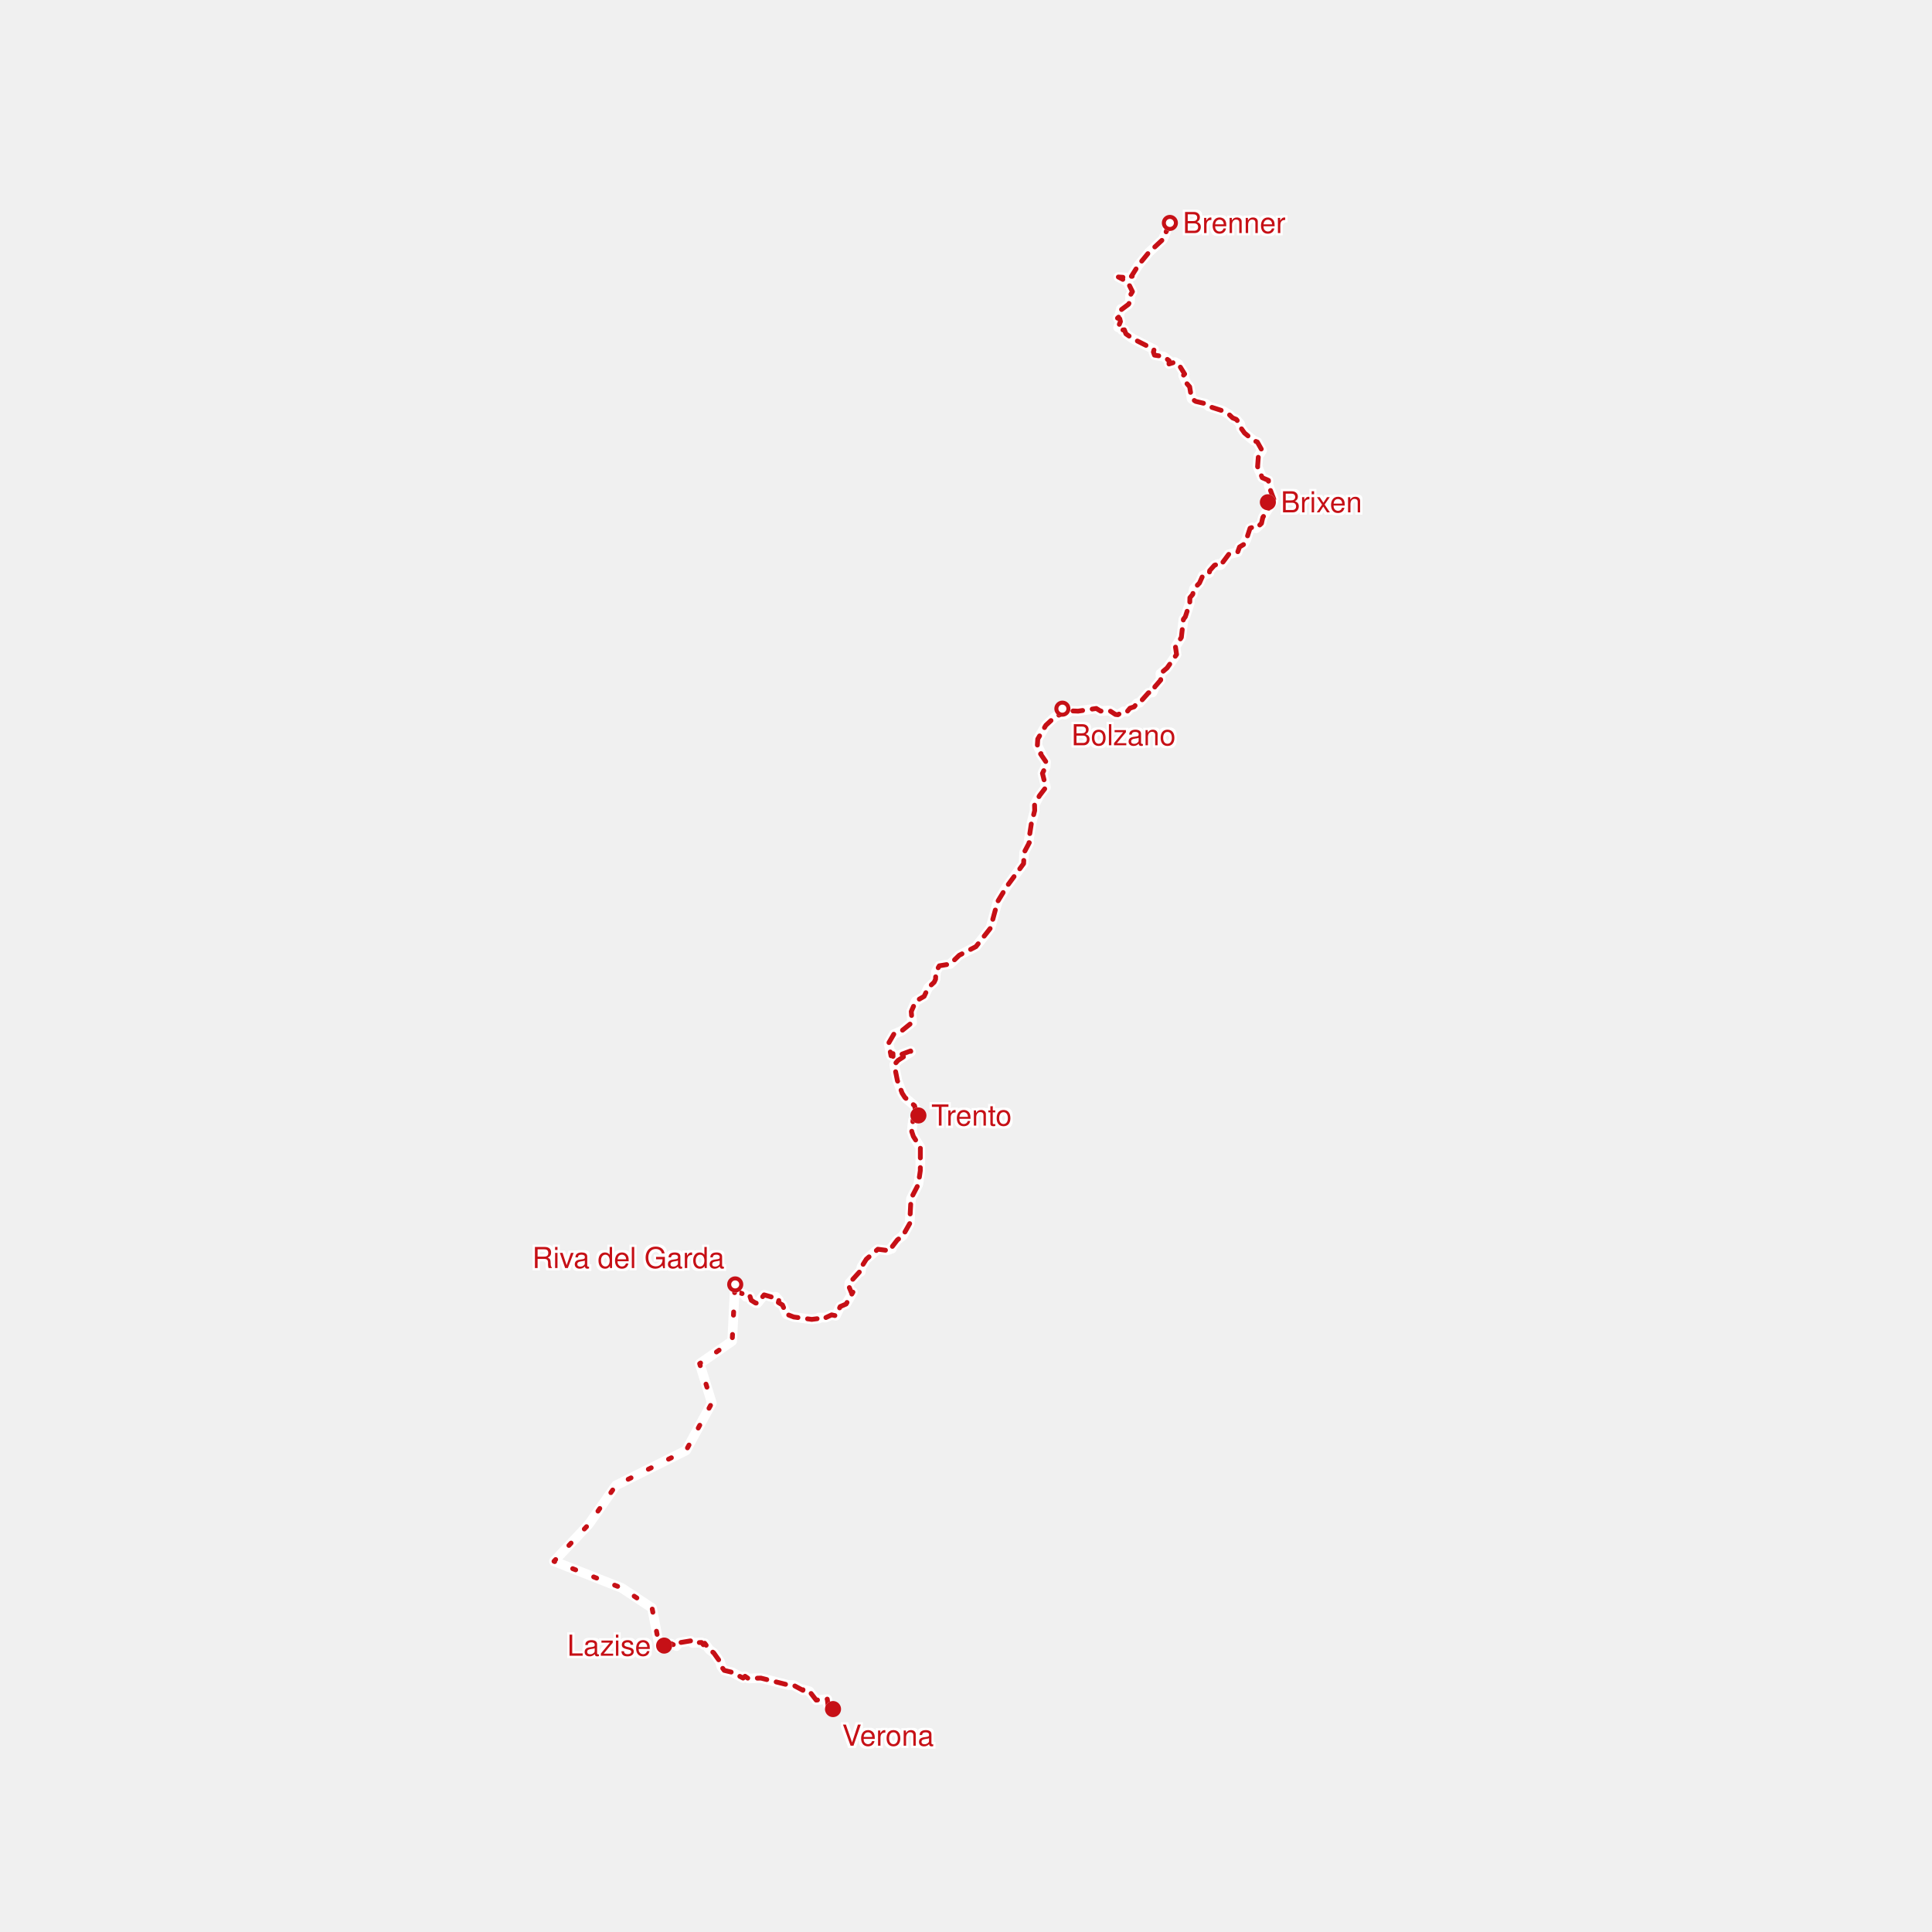
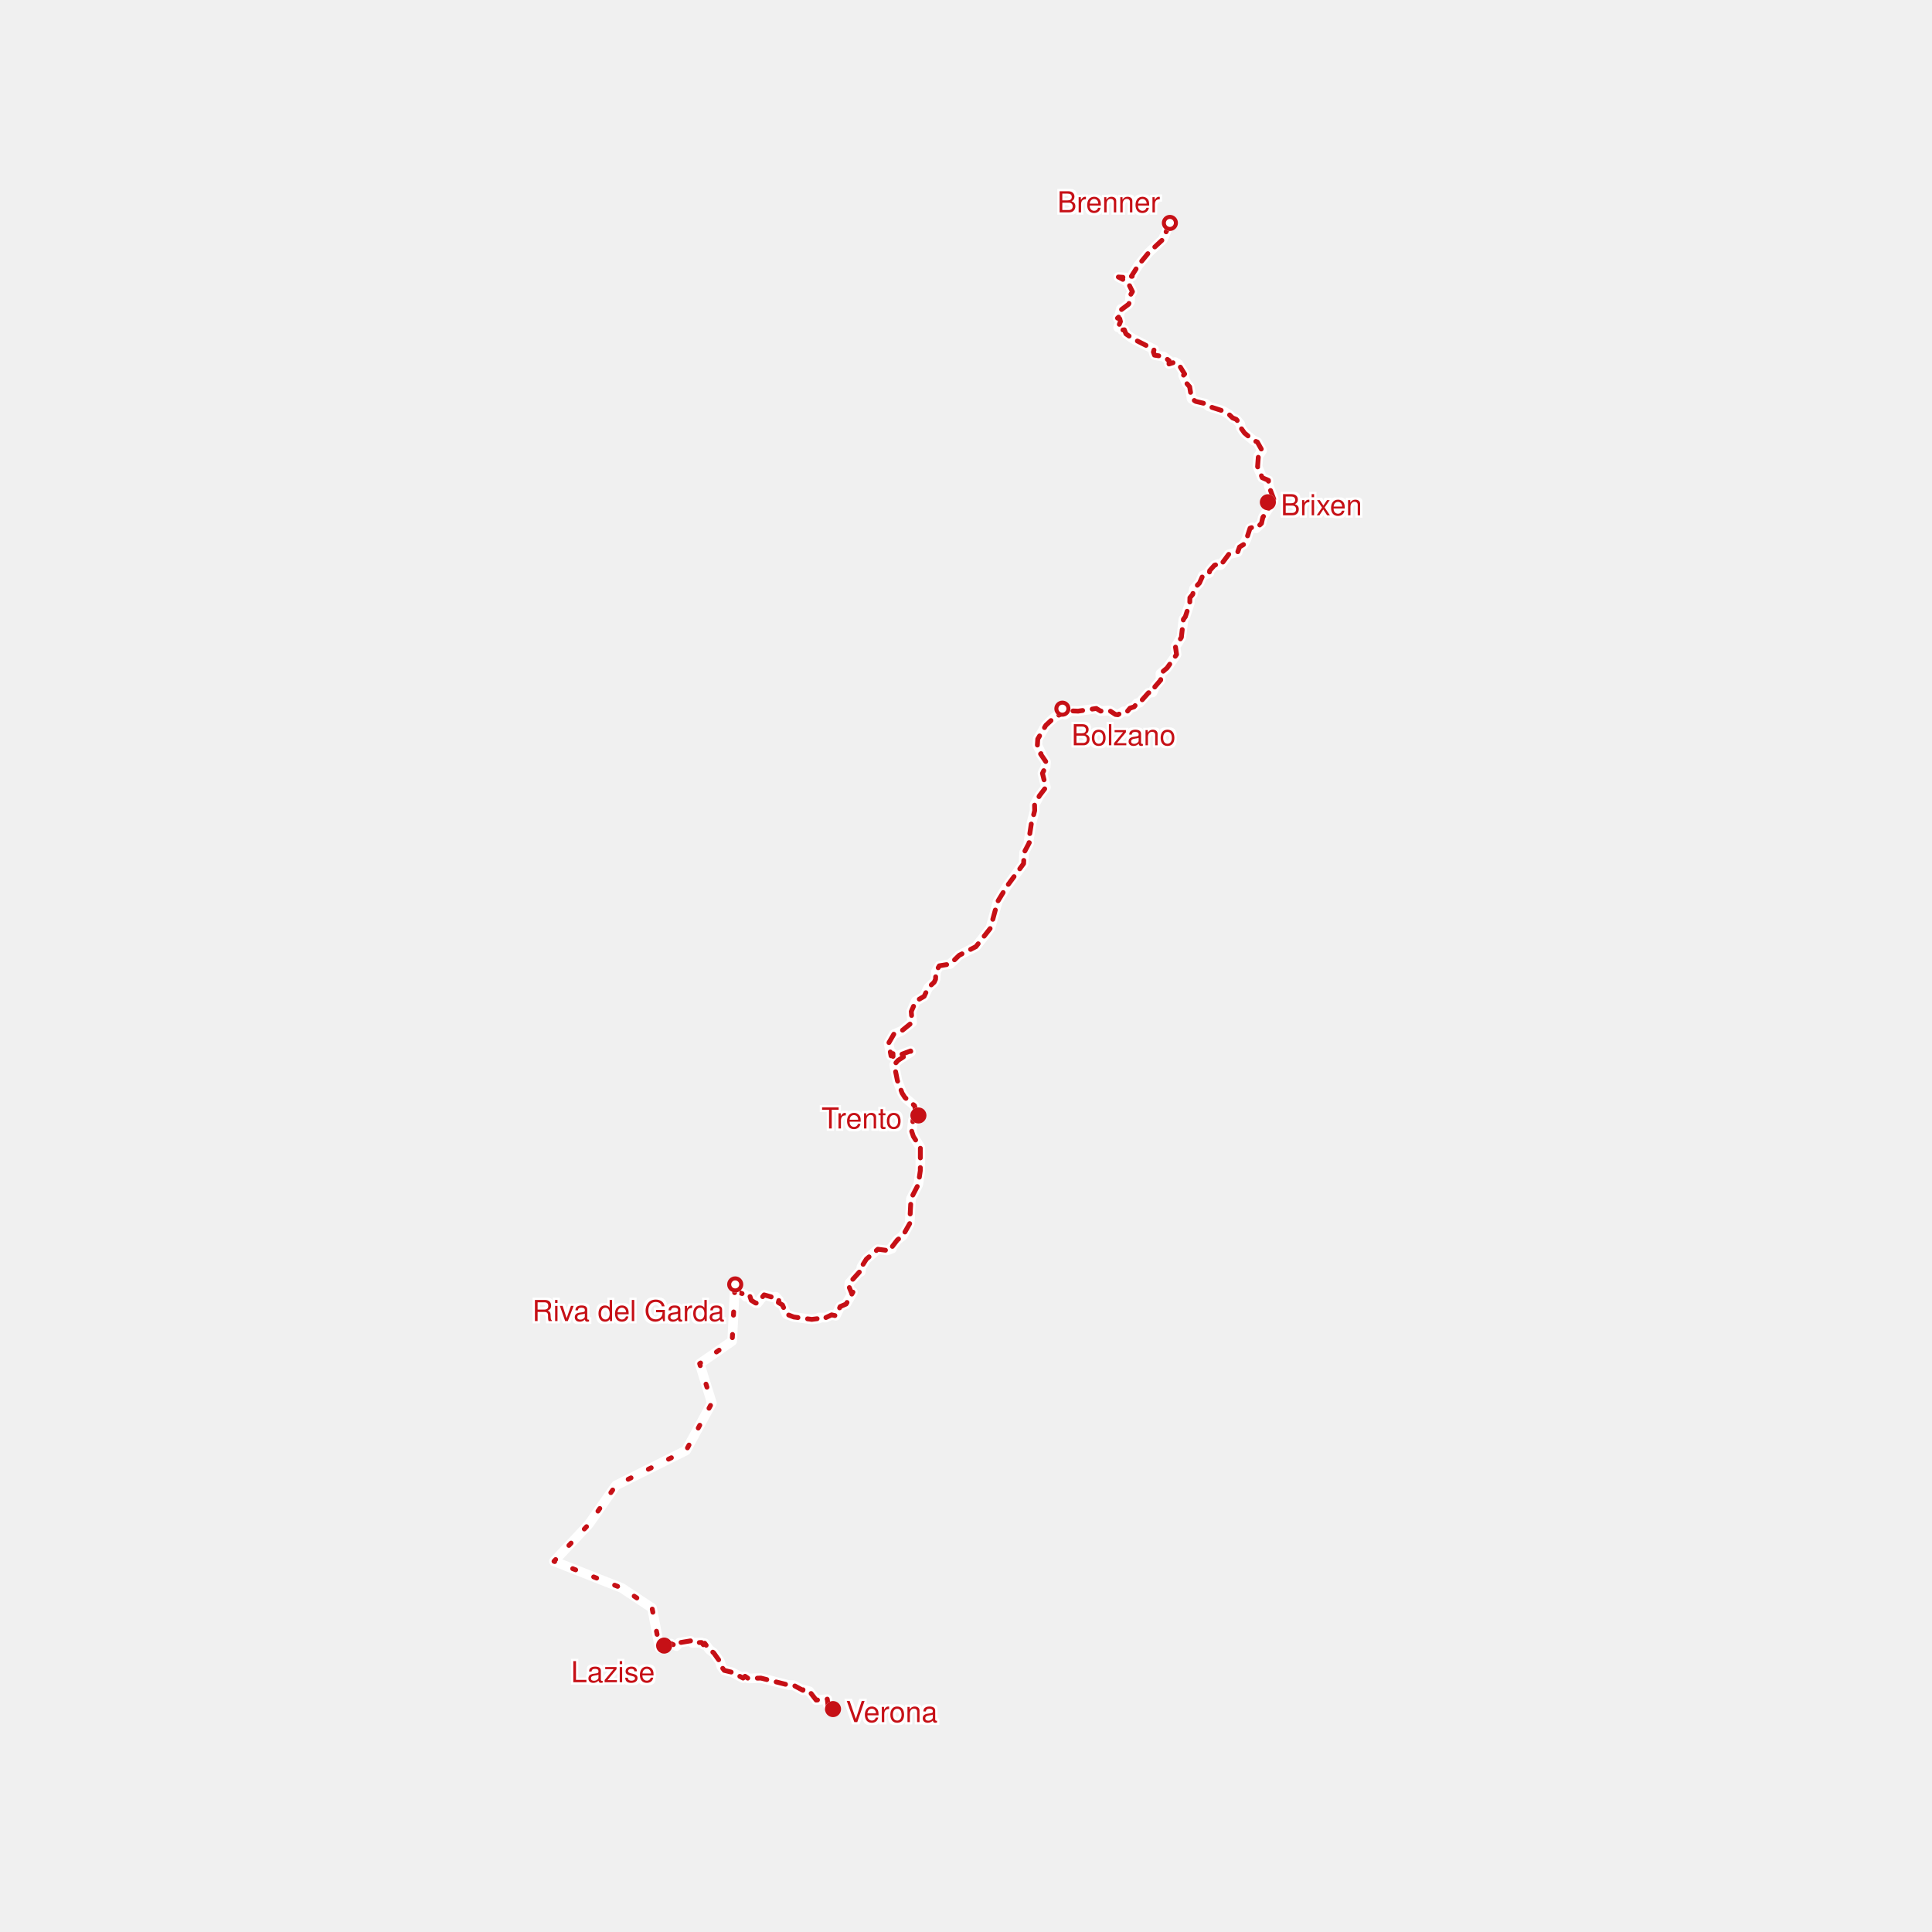
<svg xmlns="http://www.w3.org/2000/svg" version="1.1" viewBox="0 0 1200 1200">
  <style>
    .lineBackground {
      fill: none;
      stroke-width: 6;
      stroke: #FFFFFF;
      stroke-linejoin: round;
      stroke-linecap: round;
    }
  </style>
  <style>
    .line {
      fill: none;
      stroke-width: 3;
      stroke: #C61016;
      stroke-linejoin: round;
      stroke-dasharray: 6 6;
      stroke-linecap: round;
    }
  </style>
  <style>
    .flying {
      stroke-dasharray: 2 8;
    }
  </style>
  <style>
    .ferry {
      stroke-dasharray: 2 12;
    }
  </style>
  <style>
    .stage {
      r: 5;
      fill: #C61016;
    }
  </style>
  <style>
    .home {
      fill: #C61016;
    }
  </style>
  <style>
    .partialAttendance {
      opacity: 0.5;
    }
  </style>
  <style>
    .dayStop {
      r: 3.75;
      fill: none;
      stroke: #C61016;
      stroke-width: 2.5;
    }
  </style>
  <defs>
    <filter id="whiteOutlineEffect" width="200%" height="200%" x="-50%" y="-50%" color-interpolation-filters="sRGB">
      <feMorphology id="SvgjsFeMorphology1102" result="SvgjsFeMorphology1102" in="SourceAlpha" radius="1" operator="dilate" />
      <feColorMatrix id="SvgjsFeColorMatrix1103" result="SvgjsFeColorMatrix1103" in="SvgjsFeMorphology1102" values="-1 0 0 0 1 0 -1 0 0 1 0 0 -1 0 1 0 0 0 1 0" type="matrix" />
      <feMerge id="SvgjsFeMerge1104" result="SvgjsFeMerge1104" in="SourceGraphic">
        <feMergeNode id="SvgjsFeMergeNode1105" result="SvgjsFeMergeNode1105" in="SvgjsFeColorMatrix1103" />
        <feMergeNode id="SvgjsFeMergeNode1106" result="SvgjsFeMergeNode1106" in="SourceGraphic" />
      </feMerge>
    </filter>
    <mask id="SvgjsMask1107">
      <rect width="1200" height="1200" x="0" y="0" fill="white" />
      <circle r="5" cx="726.638" cy="138.462" fill="black" />
      <circle r="5" cx="787.492" cy="311.951" fill="black" />
      <circle r="5" cx="659.869" cy="440.162" fill="black" />
      <circle r="5" cx="570.435" cy="692.822" fill="black" />
      <circle r="5" cx="456.654" cy="797.776" fill="black" />
      <circle r="5" cx="412.508" cy="1022.105" fill="black" />
      <circle r="5" cx="517.398" cy="1061.538" fill="black" />
    </mask>
  </defs>
  <style>
    .label {
      font-family: Helvetica;
      font-size: 18px;
      fill: #C61016;
      filter: url(#whiteOutlineEffect);
    }
  </style>
  <style>
    .labelRect {
      display: none;
    }
  </style>
  <style>
    .elevationMarker {
      fill: #C61016;
    }
  </style>
  <path d="M726.639 138.461L722.314 148.691L713.555 156.809L707.088 164.703L702.722 171.631L703.233 171.595L701.852 172.505L694.625 172.056L700.429 175.14L703.38 181.144L701.962 183.502L701.831 187.452L700.928 189.008L696.521 192.311L696.17 191.899L695.095 196.679L694.106 197.589L695.499 198.001L695.929 199.712L694.482 203.349L696.325 203.589L696.91 205.006L698.353 204.839L699.338 207.369L703.736 210.431L716.833 217.08L716.4 218.671L717.066 220.584L722.76 221.456L726.161 224.039L726.091 226.071L729.815 224.9L731.941 226.101L735.8 232.305L734.9 233.231L736.94 237.976L738.914 240.241L740.124 247.66L742.716 249.321L748.839 250.772L750.805 252.403L759.553 255.204L763.4 257.443L765.603 259.557L767.871 260.483L770.332 263.396L770.839 265.934L772.981 268.942L778.626 273.616L780.952 274.541L783.932 279.852L781.598 283.248L781.111 289.858L783.989 296.7L787.86 298.364L787.958 301.531L791.147 309.938L790.734 311.756L787.492 311.965 " class="lineBackground" />
  <path d="M726.639 138.461L722.314 148.691L713.555 156.809L707.088 164.703L702.722 171.631L703.233 171.595L701.852 172.505L694.625 172.056L700.429 175.14L703.38 181.144L701.962 183.502L701.831 187.452L700.928 189.008L696.521 192.311L696.17 191.899L695.095 196.679L694.106 197.589L695.499 198.001L695.929 199.712L694.482 203.349L696.325 203.589L696.91 205.006L698.353 204.839L699.338 207.369L703.736 210.431L716.833 217.08L716.4 218.671L717.066 220.584L722.76 221.456L726.161 224.039L726.091 226.071L729.815 224.9L731.941 226.101L735.8 232.305L734.9 233.231L736.94 237.976L738.914 240.241L740.124 247.66L742.716 249.321L748.839 250.772L750.805 252.403L759.553 255.204L763.4 257.443L765.603 259.557L767.871 260.483L770.332 263.396L770.839 265.934L772.981 268.942L778.626 273.616L780.952 274.541L783.932 279.852L781.598 283.248L781.111 289.858L783.989 296.7L787.86 298.364L787.958 301.531L791.147 309.938L790.734 311.756L787.492 311.965 " class="line bicycling" mask="url(#SvgjsMask1107)" />
  <path d="M787.492 311.965L788.727 311.911L788.396 312.608L789.43 313.527L784.341 321.424L783.523 325.095L780.196 328.146L777.792 327.55L776.427 328.074L774.191 334.926L772.339 338.262L769.887 339.751L768.734 342.949L763.191 344.307L758.229 350.923L757.129 351.161L756.479 350.351L754.341 351.089L751.357 354.412L751.145 355.9L747.078 357.501L745.013 362.121L741.629 365.614L740.811 369.197L739.058 371.256L738.988 374.6L736.229 383.071L735.035 384.647L733.76 395.899L730.085 401.642L730.796 406.493L724.906 414.879L720.753 418.385L720.953 422.365L717.34 426.53L715.868 430.094L713.342 430.284L707.844 436.466L706.225 436.787L704.451 439.002L701.823 439.881L700.045 442.036L697.948 441.81L694.33 443.93L692.793 443.74L689.016 441.288L683.596 441.674L680.927 440.047L669.641 441.703L665.108 441.537L661.408 443.906L659.867 440.166 " class="lineBackground" />
  <path d="M787.492 311.965L788.727 311.911L788.396 312.608L789.43 313.527L784.341 321.424L783.523 325.095L780.196 328.146L777.792 327.55L776.427 328.074L774.191 334.926L772.339 338.262L769.887 339.751L768.734 342.949L763.191 344.307L758.229 350.923L757.129 351.161L756.479 350.351L754.341 351.089L751.357 354.412L751.145 355.9L747.078 357.501L745.013 362.121L741.629 365.614L740.811 369.197L739.058 371.256L738.988 374.6L736.229 383.071L735.035 384.647L733.76 395.899L730.085 401.642L730.796 406.493L724.906 414.879L720.753 418.385L720.953 422.365L717.34 426.53L715.868 430.094L713.342 430.284L707.844 436.466L706.225 436.787L704.451 439.002L701.823 439.881L700.045 442.036L697.948 441.81L694.33 443.93L692.793 443.74L689.016 441.288L683.596 441.674L680.927 440.047L669.641 441.703L665.108 441.537L661.408 443.906L659.867 440.166 " class="line bicycling" mask="url(#SvgjsMask1107)" />
  <path d="M659.867 440.166L660.624 442.802L655.179 445.367L649.583 450.507L644.563 459.018L644.33 462.994L646.791 467.889L646.321 468.292L649.689 473.234L649.456 476.199L647.482 480.351L649.628 488.996L645.663 494.178L642.573 499.85L642.662 503.501L640.57 511.636L638.787 523.312L639.319 523.4L636.098 529.5L635.787 536.398L625.445 550.449L619.629 560.022L615.153 576.523L606.168 587.968L595.789 593.34L590.177 598.771L583.42 599.882L581.311 603.527L581.082 608.241L580.24 610.061L576.528 613.504L573.998 618.854L568.803 621.848L565.999 628.272L566.55 635.024L560.039 640.3L555.166 642.36L551.908 647.977L553.441 655.781L554.647 654.401L554.684 656.2L555.526 656.524L565.61 652.749L565.847 653.381L557.79 658.63L555.505 661.207L555.636 662.446L557.386 671.137L560.333 678.971L562.054 681.671L568.038 686.762L568.639 689.379L569.927 689.891L570.434 692.825 " class="lineBackground" />
  <path d="M659.867 440.166L660.624 442.802L655.179 445.367L649.583 450.507L644.563 459.018L644.33 462.994L646.791 467.889L646.321 468.292L649.689 473.234L649.456 476.199L647.482 480.351L649.628 488.996L645.663 494.178L642.573 499.85L642.662 503.501L640.57 511.636L638.787 523.312L639.319 523.4L636.098 529.5L635.787 536.398L625.445 550.449L619.629 560.022L615.153 576.523L606.168 587.968L595.789 593.34L590.177 598.771L583.42 599.882L581.311 603.527L581.082 608.241L580.24 610.061L576.528 613.504L573.998 618.854L568.803 621.848L565.999 628.272L566.55 635.024L560.039 640.3L555.166 642.36L551.908 647.977L553.441 655.781L554.647 654.401L554.684 656.2L555.526 656.524L565.61 652.749L565.847 653.381L557.79 658.63L555.505 661.207L555.636 662.446L557.386 671.137L560.333 678.971L562.054 681.671L568.038 686.762L568.639 689.379L569.927 689.891L570.434 692.825 " class="line bicycling" mask="url(#SvgjsMask1107)" />
  <path d="M570.434 692.825L569.657 695.117L567.078 695.759L566.293 702.787L567.319 705.855L571.656 712.68L571.623 727.085L570.348 735.747L565.823 744.513L565.022 760.003L560.783 767.504L557.378 770.12L553.597 775.039L554.001 775.58L550.895 776.655L545.233 775.921L538.088 782.108L535.047 786.967L534.658 789.975L533.849 790.004L527.595 796.911L527.391 799.384L528.919 803.089L529.778 802.584L525.531 809.964L521.868 811.549L519.105 817.237L516.534 816.685L512.937 818.375L508.735 818.316L508.616 818.95L504.197 819.496L493.042 818.017L488.468 816.256L486.003 810.539L483.432 809.019L483.788 807.616L481.821 805.426L479.896 805.766L474.599 804.257L470.458 809.459L469.297 809.324L466.636 807.663L465.781 805.132L463.202 805.408L462.45 804.028L457.753 802.273L457.696 797.528L456.654 797.774 " class="lineBackground" />
  <path d="M570.434 692.825L569.657 695.117L567.078 695.759L566.293 702.787L567.319 705.855L571.656 712.68L571.623 727.085L570.348 735.747L565.823 744.513L565.022 760.003L560.783 767.504L557.378 770.12L553.597 775.039L554.001 775.58L550.895 776.655L545.233 775.921L538.088 782.108L535.047 786.967L534.658 789.975L533.849 790.004L527.595 796.911L527.391 799.384L528.919 803.089L529.778 802.584L525.531 809.964L521.868 811.549L519.105 817.237L516.534 816.685L512.937 818.375L508.735 818.316L508.616 818.95L504.197 819.496L493.042 818.017L488.468 816.256L486.003 810.539L483.432 809.019L483.788 807.616L481.821 805.426L479.896 805.766L474.599 804.257L470.458 809.459L469.297 809.324L466.636 807.663L465.781 805.132L463.202 805.408L462.45 804.028L457.753 802.273L457.696 797.528L456.654 797.774 " class="line bicycling" mask="url(#SvgjsMask1107)" />
  <path d="M456.38 800.899L454.773 832.956L434.564 846.991L442.143 871.411L426.143 900.882L382.54 922.612L365.703 946.747L344.088 969.76L386.191 986.324L404.998 998.752L409.768 1023.736 " class="lineBackground" />
  <path d="M456.38 800.899L454.773 832.956L434.564 846.991L442.143 871.411L426.143 900.882L382.54 922.612L365.703 946.747L344.088 969.76L386.191 986.324L404.998 998.752L409.768 1023.736 " class="line ferry" mask="url(#SvgjsMask1107)" />
  <path d="M412.507 1022.103L416.738 1020.848L420.18 1022.423L421.925 1020.329L428.878 1019.169L429.998 1020.411L435.721 1020.172L436.882 1021.566L437.691 1020.633L440.671 1024.686L443.267 1026.576L447.207 1032.098L448.017 1035.06L449.844 1037.509L454.679 1038.674L461.555 1042.283L462.769 1041.164L464.719 1042.516L472.596 1042.289L489.882 1046.637L492.609 1046.613L498.687 1049.877L498.814 1049.364L502.709 1050.471L506.944 1055.961L513.848 1055.36L514.318 1059.182L517.396 1061.536 " class="lineBackground" />
  <path d="M412.507 1022.103L416.738 1020.848L420.18 1022.423L421.925 1020.329L428.878 1019.169L429.998 1020.411L435.721 1020.172L436.882 1021.566L437.691 1020.633L440.671 1024.686L443.267 1026.576L447.207 1032.098L448.017 1035.06L449.844 1037.509L454.679 1038.674L461.555 1042.283L462.769 1041.164L464.719 1042.516L472.596 1042.289L489.882 1046.637L492.609 1046.613L498.687 1049.877L498.814 1049.364L502.709 1050.471L506.944 1055.961L513.848 1055.36L514.318 1059.182L517.396 1061.536 " class="line bicycling" mask="url(#SvgjsMask1107)" />
  <circle r="5" cx="726.638" cy="138.462" class="stage dayStop" />
  <circle r="5" cx="787.492" cy="311.951" class="stage" />
  <circle r="5" cx="659.869" cy="440.162" class="stage dayStop" />
  <circle r="5" cx="570.435" cy="692.822" class="stage" />
  <circle r="5" cx="456.654" cy="797.776" class="stage dayStop" />
  <circle r="5" cx="412.508" cy="1022.105" class="stage" />
  <circle r="5" cx="517.398" cy="1061.538" class="stage" />
-   <rect width="51.12" height="21.6" x="795.492" y="301.151" opacity="0.2" fill="green" class="labelRect" />
-   <text x="795.492" y="318.252" class="label">
-     <tspan dy="0" x="795.492">Brixen</tspan>
+   <rect width="52.2" height="18" x="510.235" y="685.622" opacity="0.2" fill="green" class="labelRect" />
+   <text x="510.235" y="700.924" class="label">
+     <tspan dy="0" x="510.235">Trento</tspan>
  </text>
-   <rect width="58.32" height="21.6" x="523.055" y="1067.195" opacity="0.2" fill="green" class="labelRect" />
-   <text x="523.055" y="1084.297" class="label">
-     <tspan dy="0" x="523.055">Verona</tspan>
-   </text>
-   <rect width="52.2" height="21.6" x="352.308" y="1011.305" opacity="0.2" fill="green" class="labelRect" />
-   <text x="352.308" y="1028.407" class="label">
-     <tspan dy="0" x="352.308">Lazise</tspan>
-   </text>
-   <rect width="64.26" height="21.6" x="734.638" y="127.662" opacity="0.2" fill="green" class="labelRect" />
-   <text x="734.638" y="144.763" class="label">
-     <tspan dy="0" x="734.638">Brenner</tspan>
-   </text>
-   <rect width="52.2" height="21.6" x="578.435" y="682.022" opacity="0.2" fill="green" class="labelRect" />
-   <text x="578.435" y="699.124" class="label">
-     <tspan dy="0" x="578.435">Trento</tspan>
-   </text>
-   <rect width="120.42" height="21.6" x="330.577" y="770.52" opacity="0.2" fill="green" class="labelRect" />
-   <text x="330.577" y="787.621" class="label">
-     <tspan dy="0" x="330.577">Riva del Garda</tspan>
-   </text>
-   <rect width="65.34" height="21.6" x="665.526" y="445.819" opacity="0.2" fill="green" class="labelRect" />
+   <rect width="65.34" height="18" x="665.526" y="447.619" opacity="0.2" fill="green" class="labelRect" />
  <text x="665.526" y="462.921" class="label">
    <tspan dy="0" x="665.526">Bolzano</tspan>
  </text>
+   <rect width="58.32" height="18" x="525.398" y="1054.338" opacity="0.2" fill="green" class="labelRect" />
+   <text x="525.398" y="1069.64" class="label">
+     <tspan dy="0" x="525.398">Verona</tspan>
+   </text>
+   <rect width="64.26" height="18" x="656.721" y="116.605" opacity="0.2" fill="green" class="labelRect" />
+   <text x="656.721" y="131.906" class="label">
+     <tspan dy="0" x="656.721">Brenner</tspan>
+   </text>
+   <rect width="52.2" height="18" x="354.651" y="1029.562" opacity="0.2" fill="green" class="labelRect" />
+   <text x="354.651" y="1044.864" class="label">
+     <tspan dy="0" x="354.651">Lazise</tspan>
+   </text>
+   <rect width="51.12" height="18" x="795.492" y="304.751" opacity="0.2" fill="green" class="labelRect" />
+   <text x="795.492" y="320.052" class="label">
+     <tspan dy="0" x="795.492">Brixen</tspan>
+   </text>
+   <rect width="120.42" height="18" x="330.577" y="805.233" opacity="0.2" fill="green" class="labelRect" />
+   <text x="330.577" y="820.535" class="label">
+     <tspan dy="0" x="330.577">Riva del Garda</tspan>
+   </text>
</svg>
